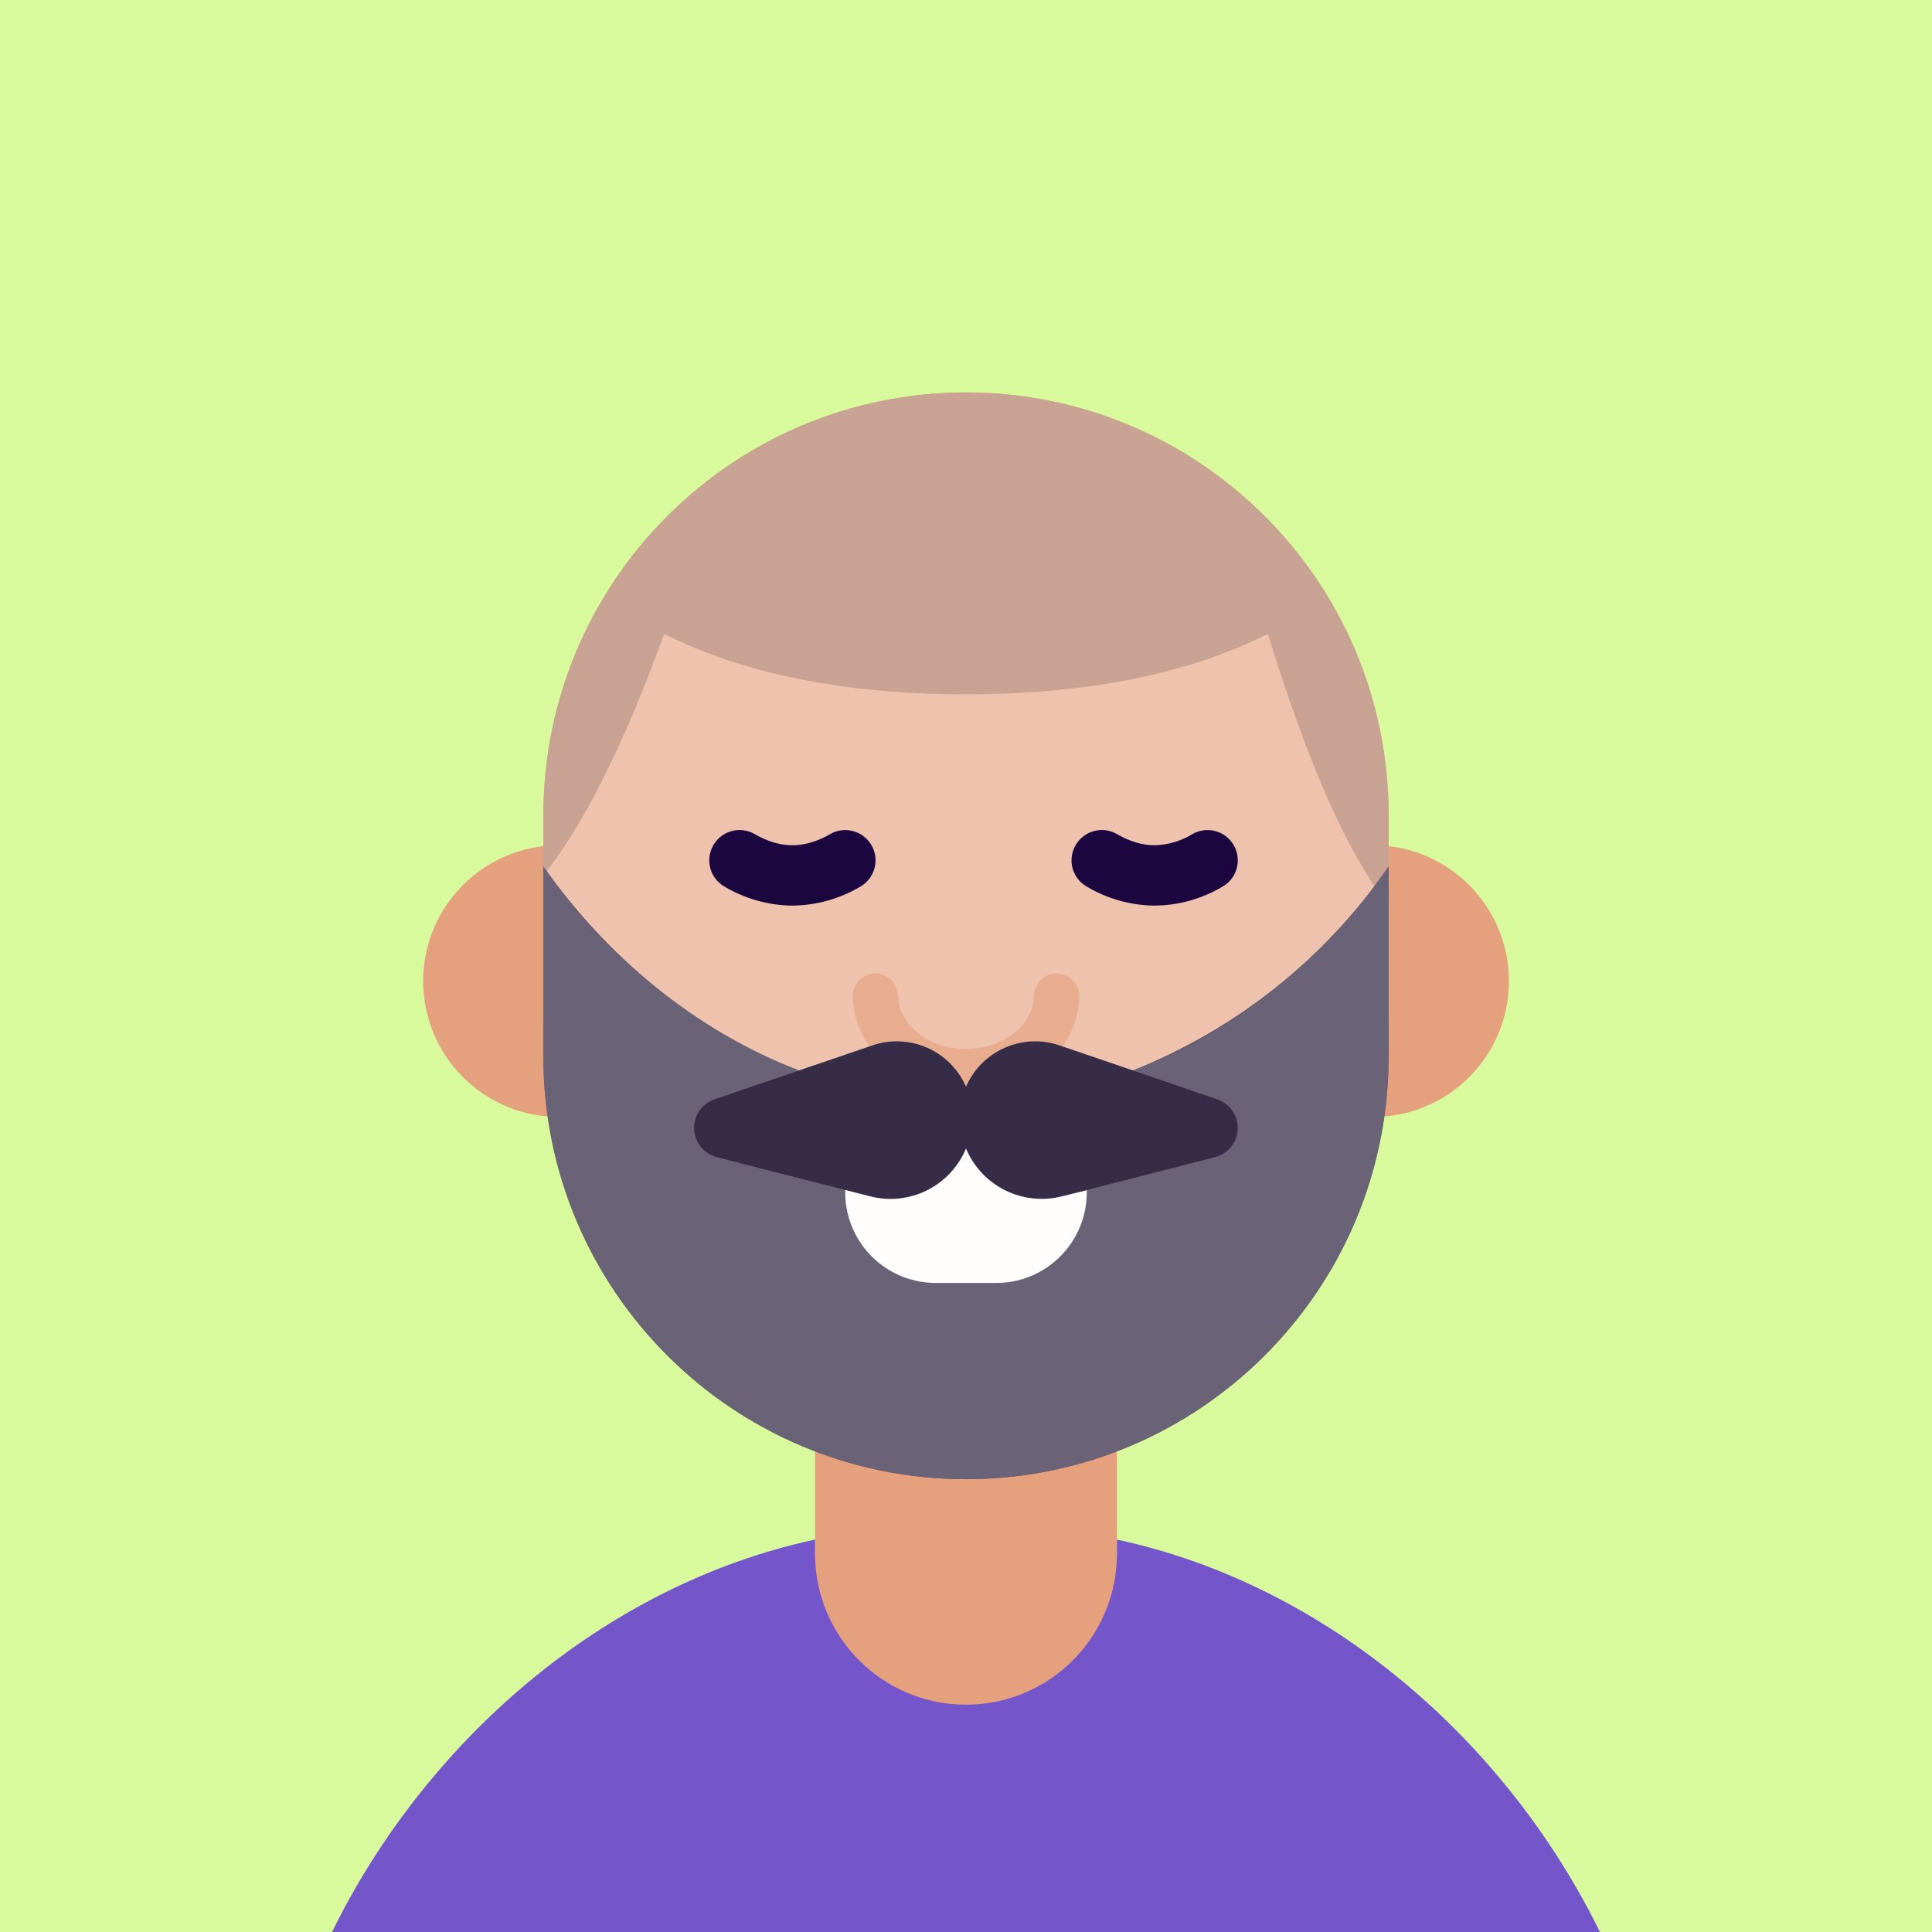
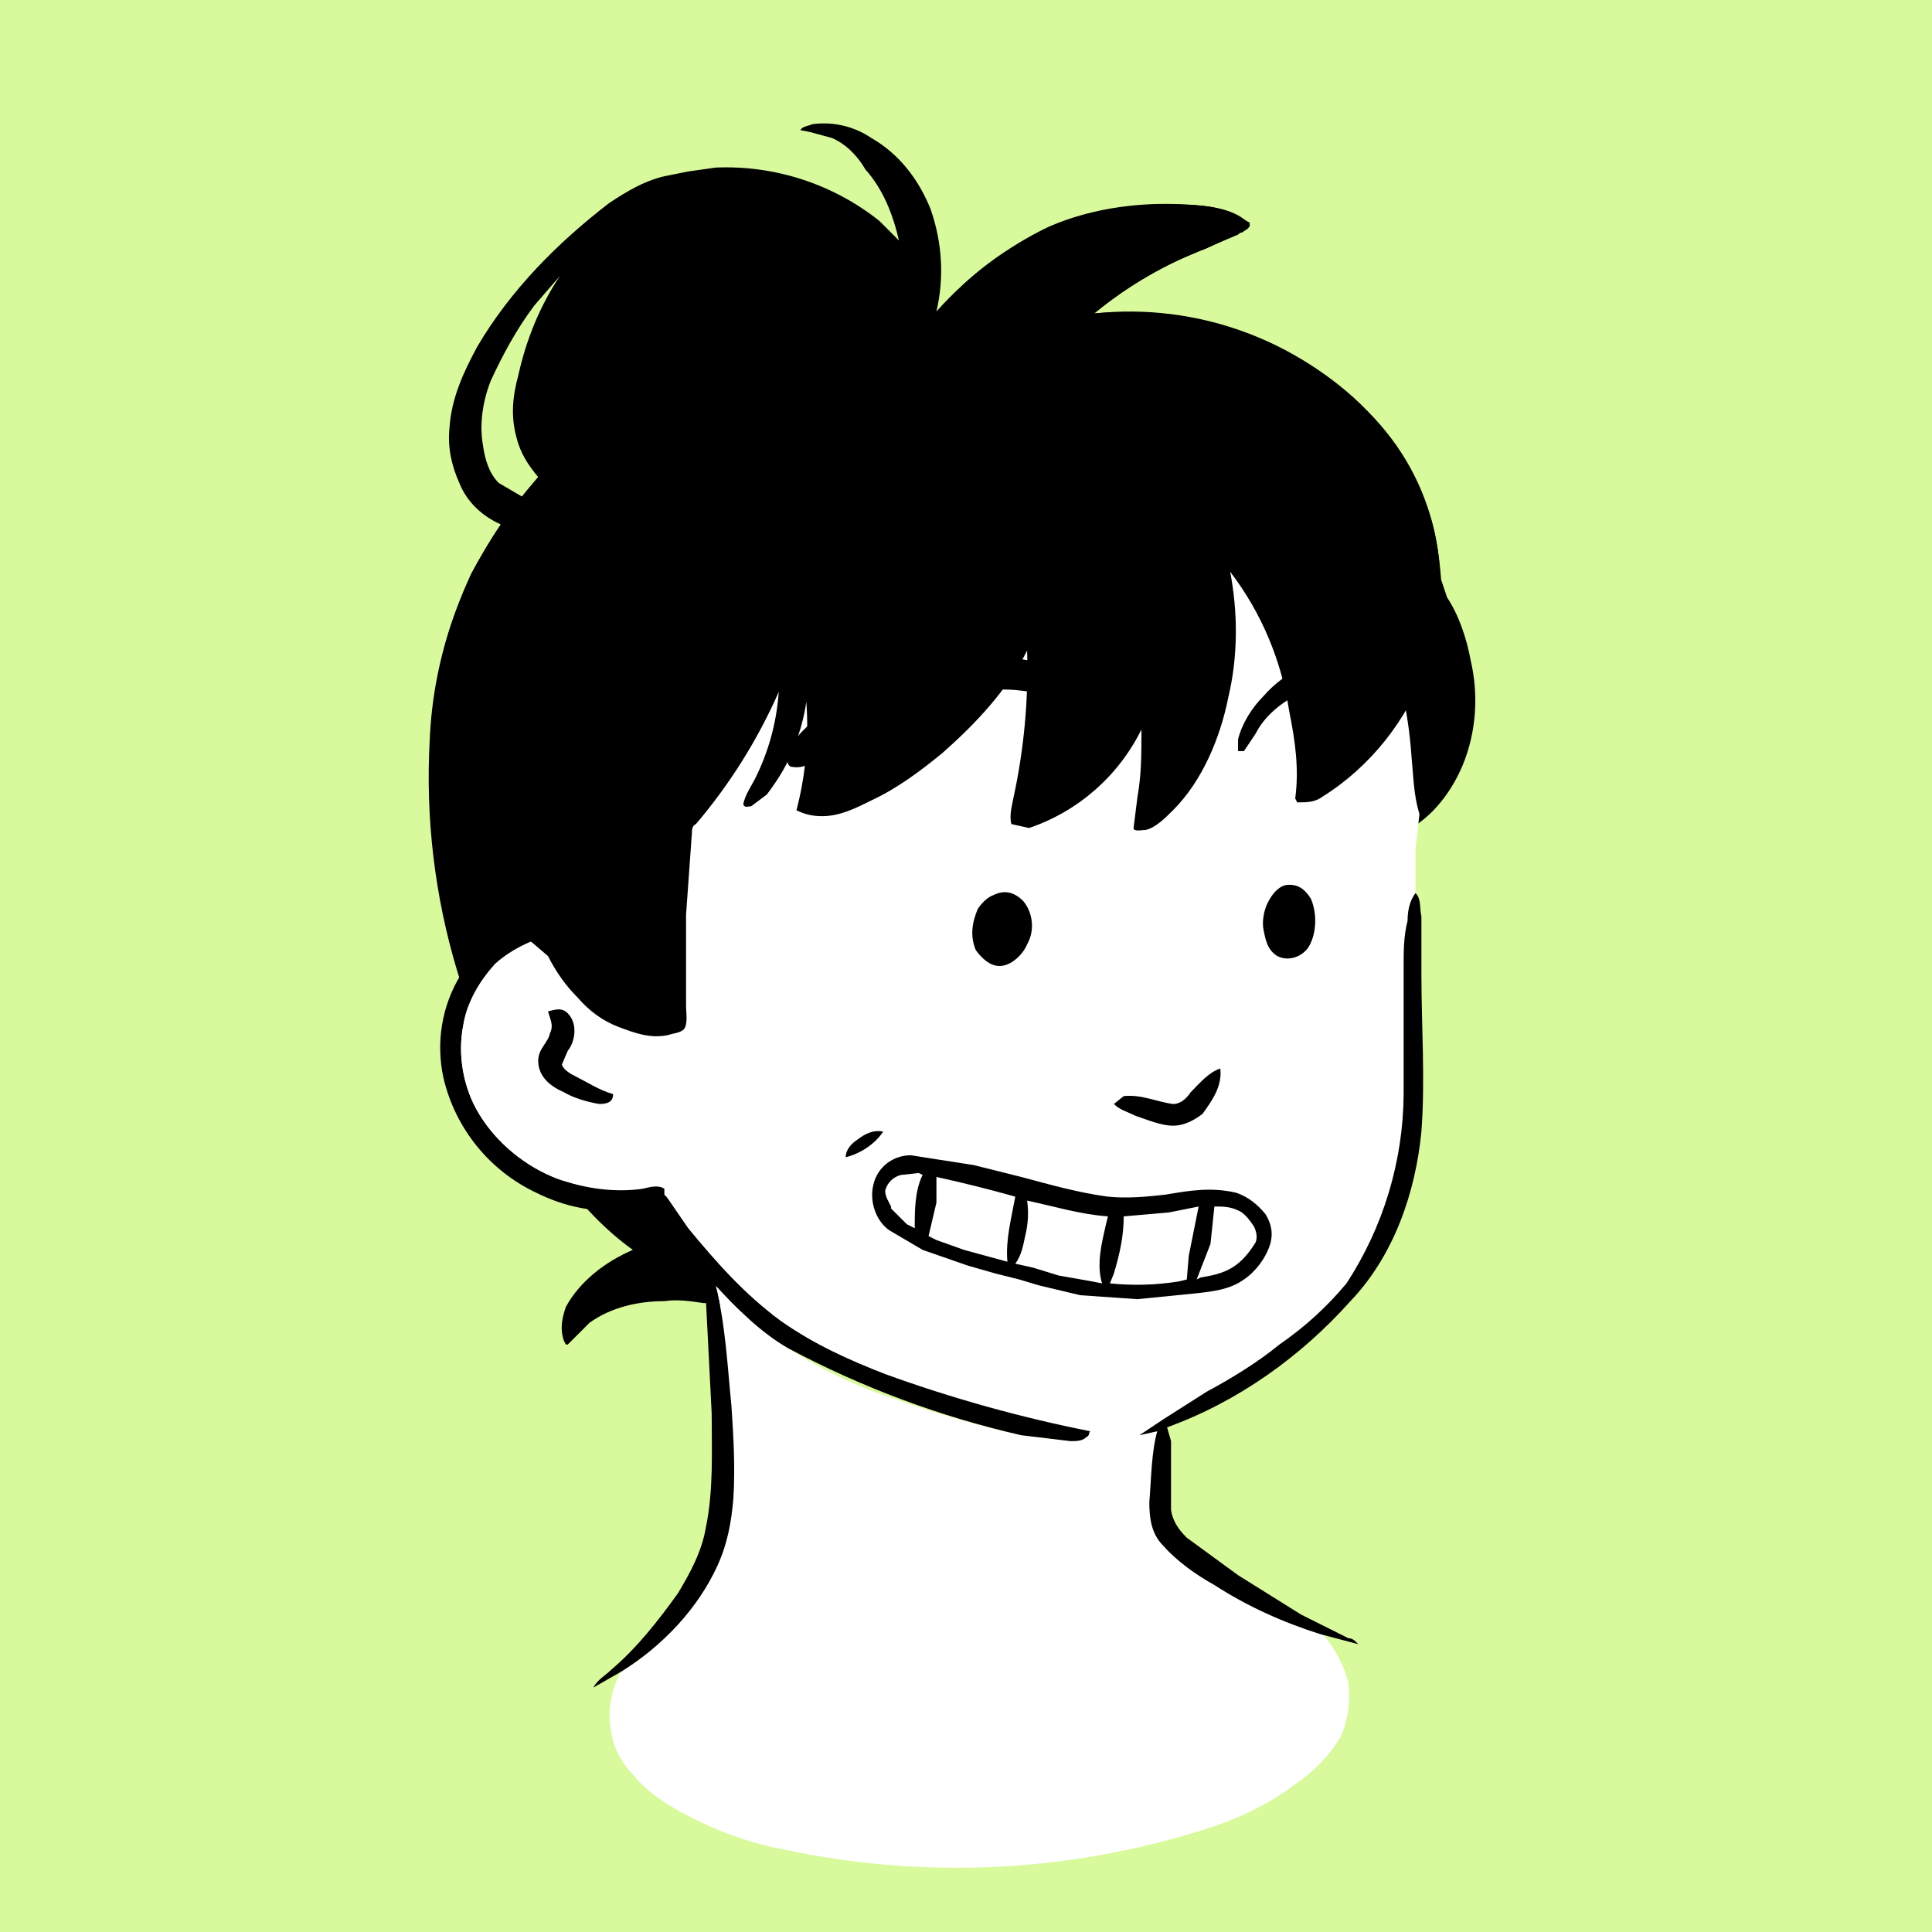
- <svg xmlns="http://www.w3.org/2000/svg" viewBox="0 0 64 64" fill="none" shape-rendering="auto" width="96" height="96">
+ <svg xmlns="http://www.w3.org/2000/svg" viewBox="0 0 980 980" fill="none" shape-rendering="auto" width="96" height="96">
  <mask id="viewboxMask">
-     <rect width="64" height="64" rx="0" ry="0" x="0" y="0" fill="#fff" />
+     <rect width="980" height="980" rx="0" ry="0" x="0" y="0" fill="#fff" />
  </mask>
  <g mask="url(#viewboxMask)">
-     <rect fill="#d9f99d" width="64" height="64" x="0" y="0" />
-     <path d="M37 46.08V52a5 5 0 0 1-10 0v-5.92A14.04 14.04 0 0 1 18.58 37h-.08a4.5 4.5 0 0 1-.5-8.97V27a14 14 0 1 1 28 0v1.03a4.5 4.5 0 0 1-.58 8.97A14.04 14.04 0 0 1 37 46.08Z" fill="#e5a07e" />
-     <mask id="personas-a" style="mask-type:luminance" maskUnits="userSpaceOnUse" x="14" y="13" width="36" height="44">
-       <path d="M37 46.08V52a5 5 0 0 1-10 0v-5.92A14.04 14.04 0 0 1 18.58 37h-.08a4.5 4.5 0 0 1-.5-8.97V27a14 14 0 1 1 28 0v1.03a4.5 4.5 0 0 1-.58 8.97A14.04 14.04 0 0 1 37 46.08Z" fill="#fff" />
-     </mask>
-     <g mask="url(#personas-a)">
-       <path d="M32 13a14 14 0 0 1 14 14v6a14 14 0 1 1-28 0v-6a14 14 0 0 1 14-14Z" fill="#fff" style="mix-blend-mode:overlay" opacity=".36" />
+     <rect fill="#d9f99d" width="980" height="980" x="0" y="0" />
+     <g transform="translate(10 -60)">
+       <path fill-rule="evenodd" clip-rule="evenodd" d="M432 130a43 43 0 0 0-30-7c-2 1-5 1-6 3l5 1 11 3c7 3 13 9 17 16 9 10 14 23 17 36l-10-10a125 125 0 0 0-83-27l-14 2-10 2c-11 2-21 8-30 14-26 20-50 44-67 73-7 13-13 26-14 41-1 10 1 19 5 28 4 10 12 17 21 21a210 210 0 0 0-36 109 341 341 0 0 0 67 223c10 13 22 26 36 36-14 6-27 16-34 29-2 6-3 11-1 17l1 2h1l3-3 8-8c11-8 25-11 38-11 7-1 13 0 20 1h2l9 2 7 2 7 1h5c5 1 11 1 17-1l1-7c-7-26-22-47-40-67l-11-11c-10-10-20-20-29-32-6-7-11-16-16-25l-3-6c7 4 14 7 21 8 6 1 14 1 19-3 2-2 2-6 2-9v-1a2119 2119 0 0 0 0-47 884 884 0 0 1 5-47 359 359 0 0 0 42-66c-1 15-6 31-13 45l-2 2-3 10c3 2 6-1 8-3 9-9 16-21 20-33l2-7 2-7v21l-4 24-1 2v5c5 2 9 4 14 3 11-1 21-6 30-11a224 224 0 0 0 73-73 415 415 0 0 1-7 75l-2 11c0 2 2 3 3 3h2c3 2 6 1 9-1h1c6-2 12-6 17-10 15-9 27-22 35-37 0 16-1 31-4 47 0 2 0 4 2 4 5 0 9-2 13-5 15-14 25-33 31-52 7-25 7-50 3-75 8 9 14 21 19 32a203 203 0 0 1 14 81c0 1 0 4 2 4 8 0 13-3 19-7l1-2 20-17 1 6 5 21c2 4 3 8 7 11 2 1 5 0 7-1 10-7 18-18 23-30 7-17 8-36 4-53-2-11-6-23-12-32l-1-3-2-6c-1-13-3-27-8-39-10-28-30-51-54-67a179 179 0 0 0-114-29 203 203 0 0 1 57-33l17-8h1c1-1 4-2 4-4-7-8-19-9-28-10-25-2-51 1-74 11-21 10-41 25-57 43 4-17 3-35-3-52-6-15-16-28-30-36ZM253 250c4-18 11-35 21-50l-13 15c-9 12-16 25-22 38-4 10-6 22-4 33 1 7 3 14 8 19l12 7 8-10c-5-6-9-12-11-20-3-11-2-21 1-32Z" fill="#000000" />
+       <path d="M495 231a231 231 0 0 1 219 204c1 10 2 21 0 30-1 4-1 7-4 8-3-10-3-19-4-29a220 220 0 0 0-239-205c-42 4-83 19-117 44l-17 13a221 221 0 0 0-78 164c0 23 7 43 15 64h17c3 1 4 4 2 6l-6 2c-15 1-31 7-42 17-8 9-14 19-16 31-3 15 0 32 8 45 9 15 24 27 40 33 14 5 29 7 43 5 4-1 8-2 11 0v3c-5 5-11 6-18 7-16 3-33-1-47-8a86 86 0 0 1-47-58c-4-18-1-37 9-53 8-12 20-21 34-26-7-14-10-28-12-43-2-18-2-35 0-53 1-13 4-25 8-38a227 227 0 0 1 99-122c41-28 92-43 142-41Z" fill="#000" />
+       <path d="M535 244a220 220 0 0 1 171 200c1 10 1 19 4 29l-2 18v22c-3 4-4 9-4 14-2 8-2 15-2 23v65c0 21-3 42-11 61-4 13-10 24-18 35-10 12-21 22-34 31-11 9-24 17-37 24l-22 14-12 8 9-2c-3 11-3 24-4 36 0 8 1 16 7 22a235 235 0 0 0 81 45c6 7 11 16 13 25 1 9 0 18-4 27-6 10-14 18-23 24-13 10-28 17-43 22a417 417 0 0 1-217 11c-16-3-33-9-48-17-10-5-21-12-28-21-6-6-10-14-11-22-2-10 0-21 5-30 21-13 39-32 49-54 5-11 7-22 8-34 1-16 0-32-1-47-2-20-3-41-8-61 11 12 23 24 37 32 17 11 36 20 55 26 20 7 41 13 63 18l25 3c3 0 6 0 8-2 2-1 1-2 2-3l-17-2c-29-7-58-16-87-27-18-7-36-15-53-27-18-13-33-30-47-47l-11-16-1-1v-3c-3-2-7-1-11 0-14 2-29 0-43-5-16-6-31-18-40-33-8-13-11-30-8-45 2-12 8-22 16-31 11-10 27-16 42-17l6-2c2-2 1-5-2-6h-17c-8-21-15-41-15-64-1-14 2-27 5-41a221 221 0 0 1 73-123l17-13a230 230 0 0 1 185-39Z" fill="#ffffff" />
+       <path d="M708 513c3 3 2 7 3 12v29c0 26 2 54 0 80-3 31-14 63-36 86-25 28-57 51-93 64l2 7v35c1 6 4 10 8 14l26 19 32 20 24 12c2 0 3 1 5 3l-19-5c-19-6-37-14-54-25-9-5-19-12-26-20-6-6-7-14-7-22 1-12 1-25 4-36l-9 2 12-8 22-14c13-7 26-15 37-24 13-9 24-19 34-31a178 178 0 0 0 29-96v-65c0-8 0-15 2-23 0-5 1-10 4-14ZM278 574c5 5 4 14 0 19l-3 7c1 3 5 5 7 6 6 3 12 7 19 9 0 4-3 5-7 5-6-1-13-3-18-6-7-3-13-8-13-16 0-6 5-9 6-14 2-4 0-7-1-11 4-1 7-2 10 1ZM328 667l11 16c14 17 29 34 47 47 17 12 35 20 53 27a714 714 0 0 0 104 29c-1 1 0 2-2 3-2 2-5 2-8 2l-25-3a478 478 0 0 1-118-44c-14-8-26-20-37-32 5 20 6 41 8 61 1 15 2 31 1 47-1 12-3 23-8 34-10 22-28 41-49 54l-14 8c2-4 6-6 9-9 13-11 24-25 34-39 6-10 12-21 14-33 4-19 3-39 3-58l-3-59 2-10c-10-11-19-26-22-41Z" fill="#000" />
+       <path d="M642 509c6-1 10 2 13 7 3 7 3 17-1 24-3 5-10 8-16 5-5-3-6-8-7-13-1-4 0-10 2-14s5-8 9-9ZM494 514c6-3 11-1 15 3 5 6 6 15 2 22-2 5-8 11-14 11-5 0-9-4-12-8-3-7-2-14 1-21 2-3 5-6 8-7Z" fill="#000000" />
+       <path d="M503 394c7 0 14 2 19 6 4 2 7 4 8 8 1 2 0 5-2 6-5 1-10-2-14-3l-9-1c-13-1-26 1-39 4a169 169 0 0 0-60 31c-4 2-9 5-14 4-3 0-3-4-2-7 1-6 7-11 12-16 10-9 23-15 35-20 20-9 44-14 66-12ZM659 396c7-2 14-1 20 3 4 3 8 6 9 11 1 3 1 6-2 7s-7 1-10-1c-5-3-9-6-15-6-5 0-10 1-14 3-8 4-16 11-20 19l-6 9h-3v-6c2-8 7-16 13-22 7-8 17-15 28-17Z" fill="#000000" />
+       <path d="M609 602c1 9-4 16-9 23-4 3-9 6-15 6s-13-3-19-5c-4-2-8-3-11-6l5-4c9-1 17 3 25 4 4 0 7-3 9-6 5-5 9-10 15-12Z" fill="#000000" />
+       <path fill-rule="evenodd" clip-rule="evenodd" d="M438 634c-4 6-11 11-19 13 0-4 3-7 6-9 4-3 8-5 13-4Zm14 12 32 5 24 6c15 4 29 8 44 10 10 1 20 0 29-1 12-2 23-4 36-1 6 2 11 6 15 11 3 5 4 10 2 16s-7 13-13 17c-7 5-15 6-24 7l-30 3-29-2-21-5-10-3-12-3-14-4-23-8-17-10c-7-5-10-15-8-23 2-9 10-15 19-15Zm4 9-9 1c-4 1-7 4-8 8 0 3 2 6 3 8v1l8 8 4 2c0-9 0-19 4-27l-2-1Zm9 2a703 703 0 0 1 40 10c-2 11-5 22-4 33l-22-6-14-5-4-2 4-17v-13Zm87 20c-14-1-27-5-41-8a46 46 0 0 1-1 18c-1 5-2 10-5 14l9 2 13 4 17 3 5 1c-3-10 0-21 2-30l1-4Zm54-5c4 0 8 0 12 2 3 1 6 5 8 8 1 2 2 5 1 8-3 5-7 10-12 13s-10 4-16 5l-2 1 7-18 2-19Zm-13 25 5-25-15 3-23 2c0 10-2 19-5 29l-2 5a135 135 0 0 0 35-1l4-1 1-12Z" fill="#000000" />
+       <path d="M593 164c7 0 15 1 22 4l9 5c-1 4-4 4-6 6l-33 14c-14 7-28 16-40 26a169 169 0 0 1 139 50 123 123 0 0 1 29 130c-9 26-28 50-52 65-4 3-8 3-13 3l-1-2c2-15 0-29-3-44-4-26-14-50-30-71 4 21 4 43-1 64-4 20-13 42-28 57-4 4-9 9-14 10-2 0-6 1-6-1l2-16c2-11 2-22 2-34a99 99 0 0 1-57 50l-9-2c-1-4 0-8 1-13a309 309 0 0 0 7-75c-10 20-26 37-43 52-11 9-23 18-36 24-8 4-16 8-25 8-5 0-9-1-13-3a168 168 0 0 0 5-55c-1 7-3 15-6 22-3 9-8 17-14 25l-8 6c-2 0-3 1-4-1 1-5 4-9 6-13 7-14 11-29 12-44a273 273 0 0 1-42 67c-2 1-2 3-2 4l-3 42v46c0 4 1 9-1 12-2 2-5 2-8 3-9 2-17-1-25-4s-15-8-21-15c-6-6-11-13-15-21l-7-6a138 138 0 0 1-51-111c0-27 8-53 19-77a254 254 0 0 1 181-131c17-2 36-3 53 1l16-17a151 151 0 0 1 114-40Z" fill="#000000" />
    </g>
-     <g transform="translate(20 24)">
-       <path d="M3.63 4A1 1 0 0 0 4 5.37 4.5 4.5 0 0 0 6.25 6a4.5 4.5 0 0 0 2.25-.63 1 1 0 0 0-1-1.74c-.43.25-.85.37-1.25.37S5.43 3.88 5 3.63A1 1 0 0 0 3.63 4ZM15.63 4A1 1 0 0 0 16 5.37a4.5 4.5 0 0 0 2.25.63 4.5 4.5 0 0 0 2.25-.63 1 1 0 0 0-1-1.74 2.5 2.5 0 0 1-1.25.37c-.4 0-.82-.12-1.25-.37a1 1 0 0 0-1.37.37Z" fill="#1B0640" />
-     </g>
-     <g transform="translate(2 2)">
-       <path d="M44 25v3c-1.33-1.67-2.67-4.67-4-9-2.66 1.33-6 2-10 2s-7.34-.67-10-2c-1.33 3.67-2.67 6.33-4 8v-2a14 14 0 1 1 28 0Z" style="mix-blend-mode:multiply" opacity=".2" fill="#362c47" />
-     </g>
-     <g transform="translate(11 44)">
-       <path d="M16 7v.47a5 5 0 1 0 10 0V7c7.06 1.52 12.93 6.74 16 13H0C3.07 13.74 8.94 8.52 16 7Z" fill="#7555ca" />
-     </g>
-     <g transform="translate(23 36)">
-       <path d="M5 4.13a1 1 0 1 0 1 1.74A6 6 0 0 1 9 5a6 6 0 0 1 3 .87 1 1 0 1 0 1-1.74A8 8 0 0 0 9 3a8 8 0 0 0-4 1.13Z" fill="#1B0640" />
-     </g>
-     <g transform="translate(24 28)">
-       <path d="M4.25 5a.75.75 0 0 1 1.5 0c0 .84.91 1.75 2.25 1.75 1.34 0 2.25-.91 2.25-1.75a.75.75 0 0 1 1.5 0c0 1.66-1.59 3.25-3.75 3.25S4.25 6.66 4.25 5Z" fill="#000" style="mix-blend-mode:overlay" opacity=".36" />
-     </g>
-     <g transform="translate(14 26)">
-       <path d="m12.47 9.46 2.43-.83A2.5 2.5 0 0 1 18 10a2.5 2.5 0 0 1 3.1-1.37l2.43.83A18.65 18.65 0 0 0 32 2.7V9A14 14 0 1 1 4 9V2.7c2.05 2.94 5 5.43 8.47 6.76Z" fill="#362c47" />
-       <mask id="facialHairBeardMustache-a" style="mask-type:luminance" maskUnits="userSpaceOnUse" x="4" y="2" width="28" height="21">
-         <path d="m12.47 9.46 2.43-.83A2.5 2.5 0 0 1 18 10a2.5 2.5 0 0 1 3.1-1.37l2.43.83A18.65 18.65 0 0 0 32 2.7V9A14 14 0 1 1 4 9V2.7c2.05 2.94 5 5.43 8.47 6.76Z" fill="#fff" />
-       </mask>
-       <g mask="url(#facialHairBeardMustache-a)">
-         <path d="M32 9V2.7c-2.05 2.94-5 5.43-8.47 6.76l2.8.96a1 1 0 0 1-.07 1.91l-5.08 1.3A2.71 2.71 0 0 1 18 12.05a2.72 2.72 0 0 1-3.18 1.58l-5.08-1.3a1 1 0 0 1-.08-1.91l2.81-.96A18.65 18.65 0 0 1 4 2.7V9a14 14 0 1 0 28 0Z" fill="#fff" style="mix-blend-mode:overlay" opacity=".26" />
-         <path d="M22 13.42v.08a3 3 0 0 1-3 3h-2a3 3 0 0 1-3-3.08l.82.21A2.71 2.71 0 0 0 18 12.05a2.72 2.72 0 0 0 3.18 1.58l.82-.2Z" fill="#FFFEFD" />
-       </g>
-     </g>
+     <g transform="translate(10 -60)" />
  </g>
</svg>
